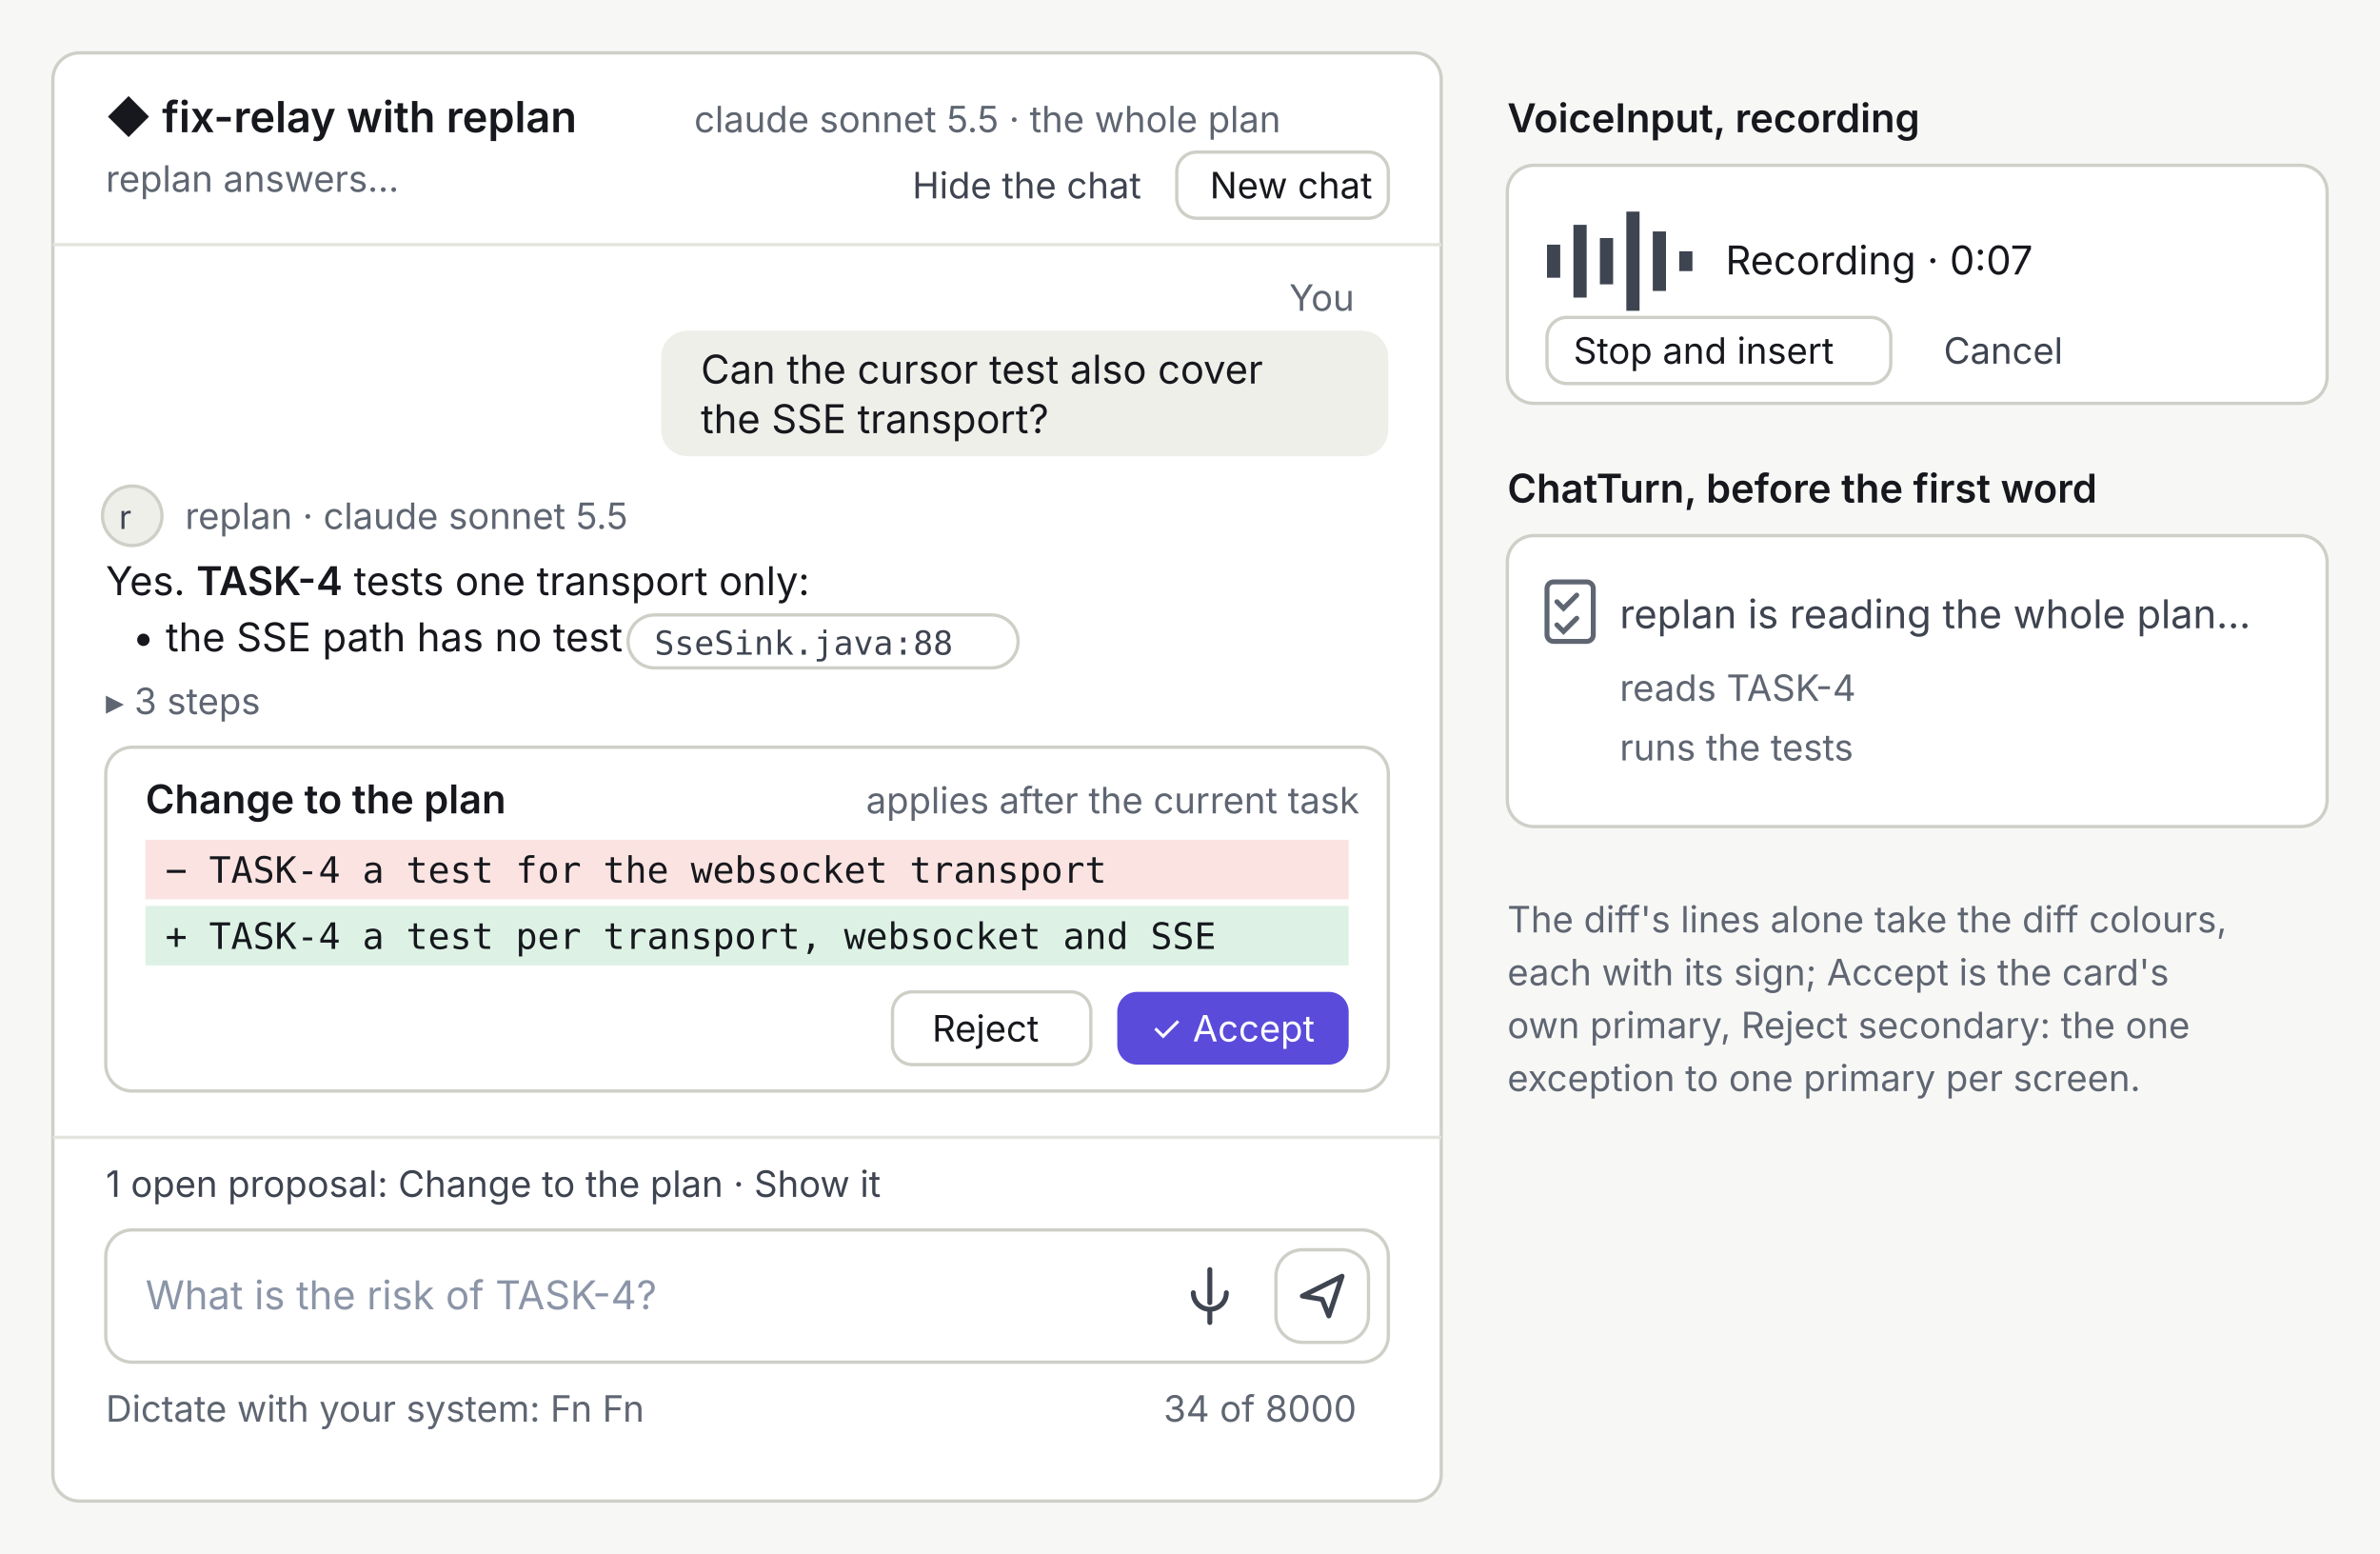
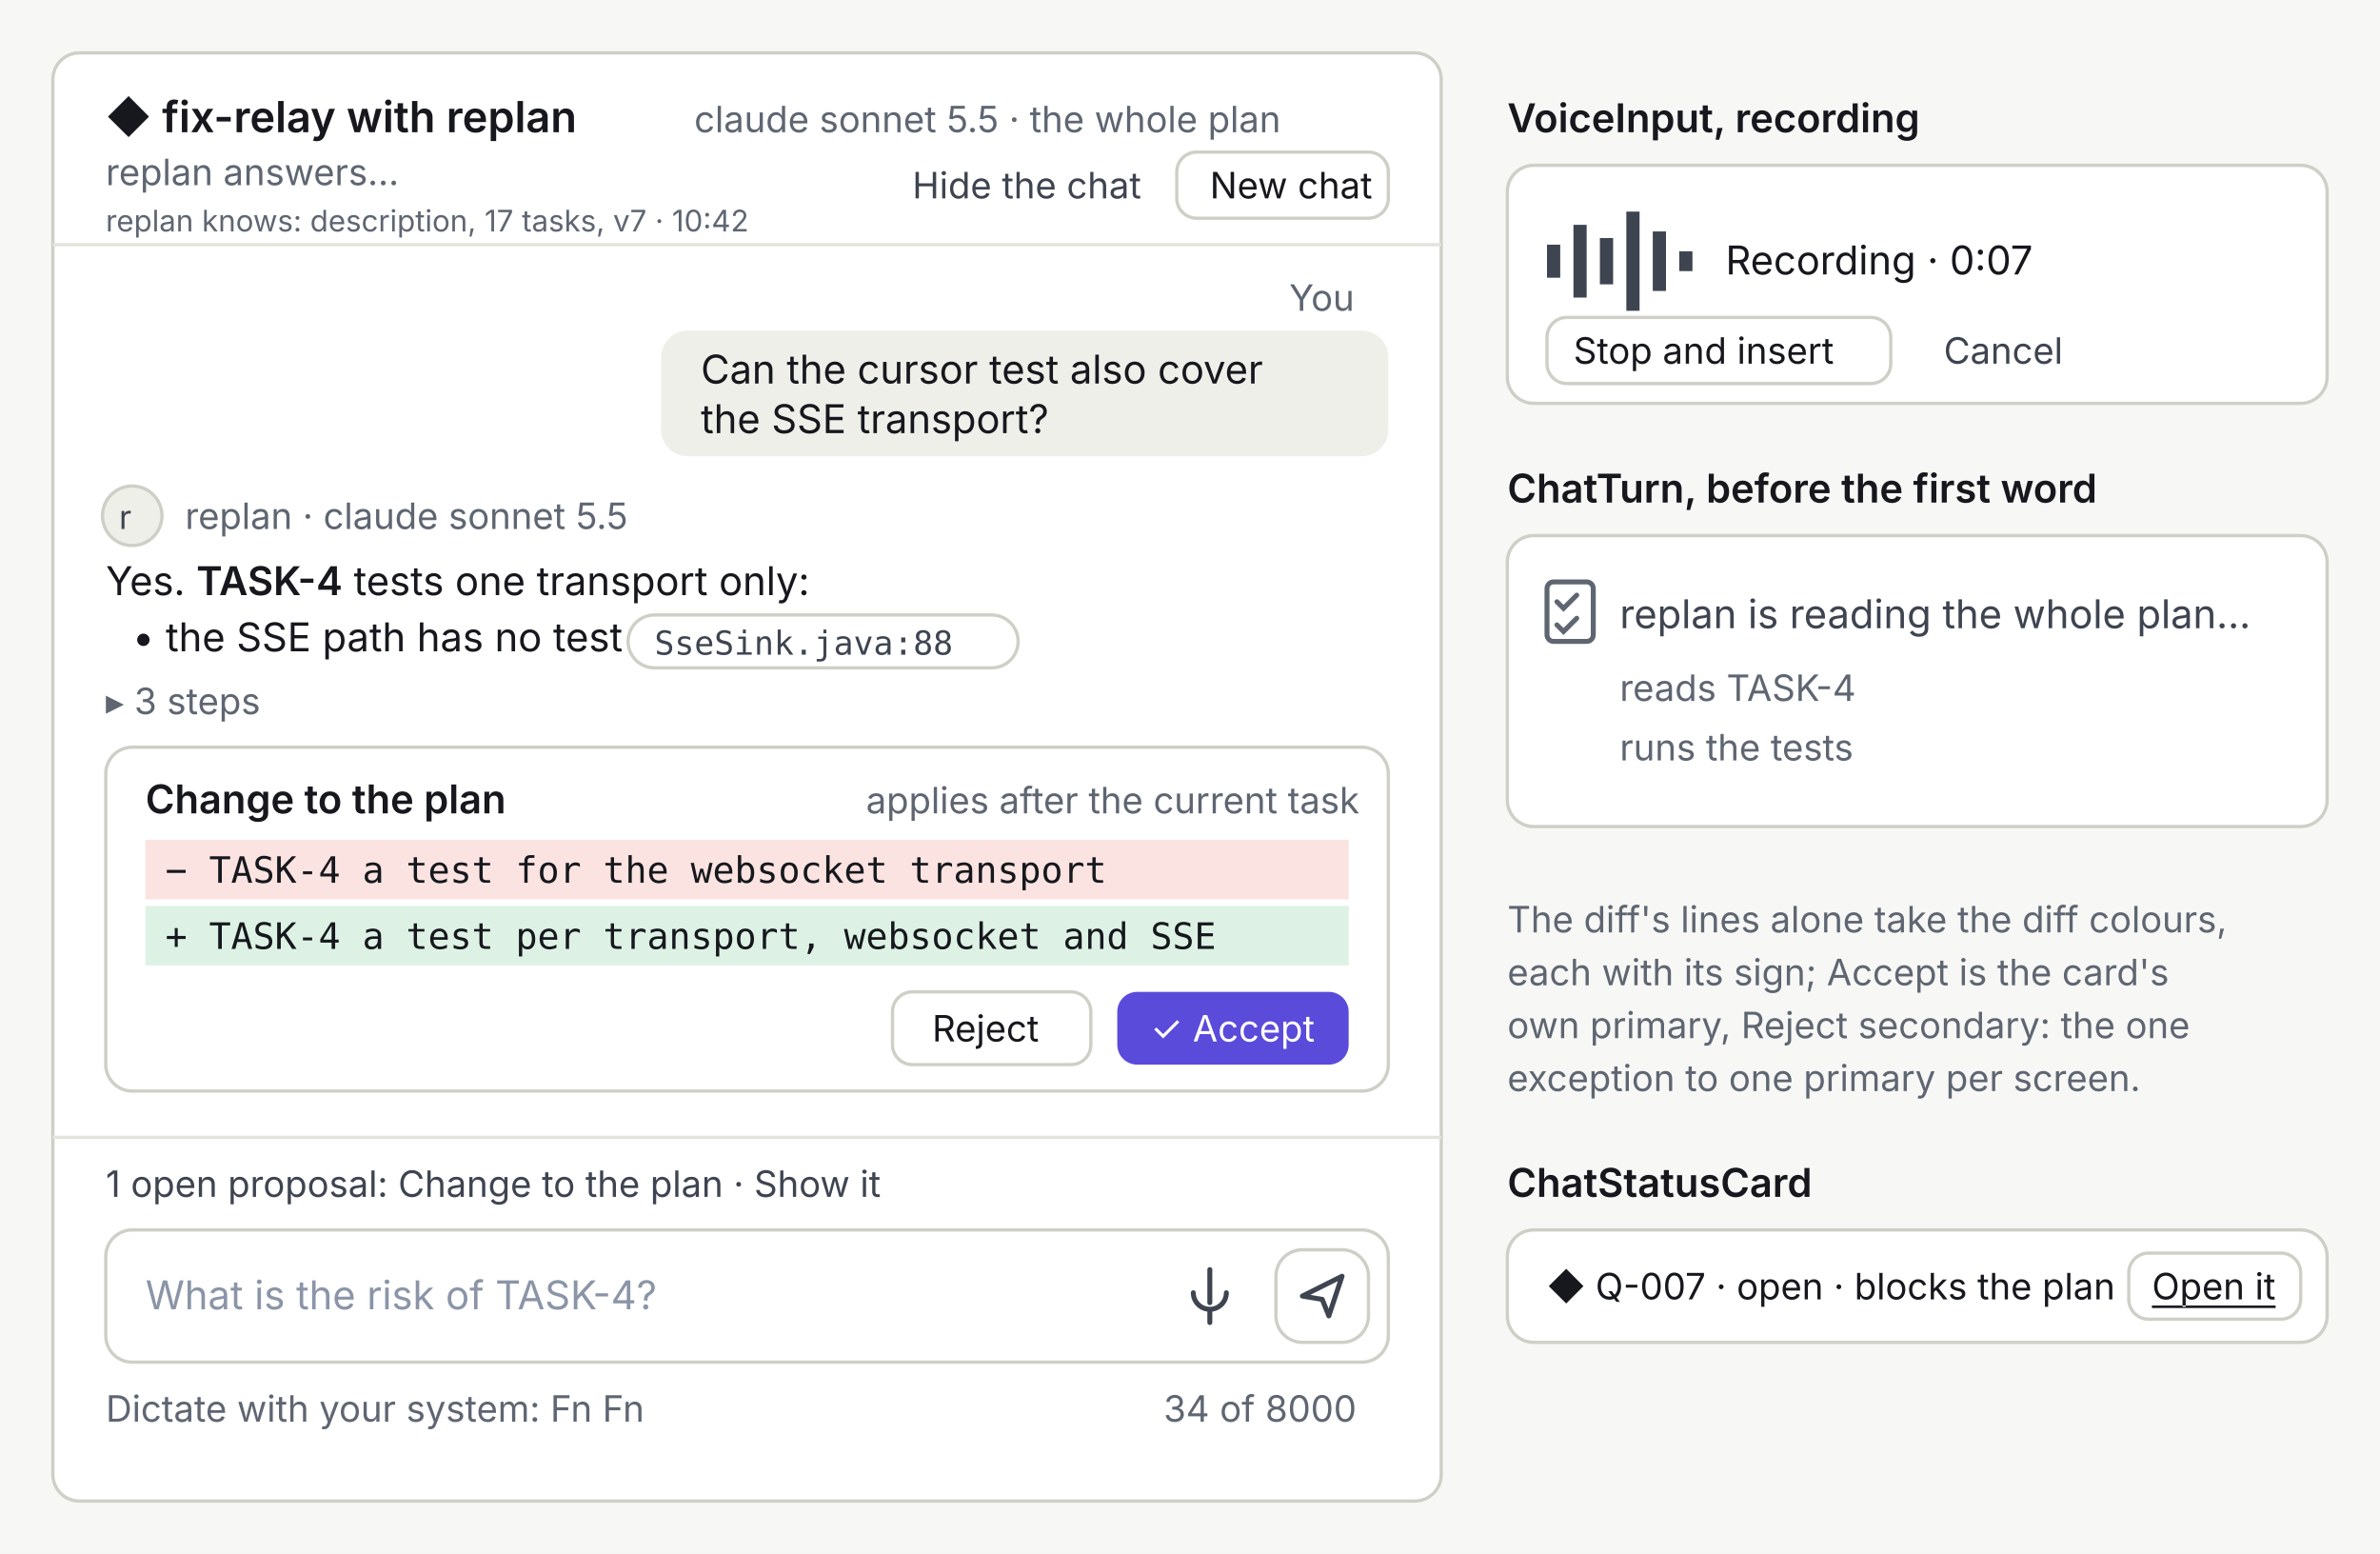
<svg xmlns="http://www.w3.org/2000/svg" viewBox="0 0 720 470" font-family="Inter, -apple-system, 'Segoe UI', sans-serif" role="img" aria-labelledby="t d">
  <rect width="720" height="470" fill="#F7F7F5" />
  <rect x="16" y="16" width="420" height="438" rx="8" fill="#FFFFFF" stroke="#CFCFC8" />
  <text x="32" y="40" font-size="13" fill="#16181D" font-weight="600">◆ fix-relay  with replan</text>
  <text x="210" y="40" font-size="11" fill="#5F6672">claude sonnet 5.5 · the whole plan</text>
-   <text x="32" y="58" font-size="11" fill="#5F6672">replan answers…</text>
+   <text x="32" y="56" font-size="11" fill="#5F6672">replan answers…</text>
+   <text x="32" y="70" font-size="9" fill="#5F6672">replan knows: description, 17 tasks, v7 · 10:42</text>
  <rect x="268" y="46" width="78" height="20" rx="6" fill="#FFFFFF" />
  <text x="276" y="60" font-size="11" fill="#3E4450">Hide the chat</text>
  <rect x="356" y="46" width="64" height="20" rx="6" fill="#FFFFFF" stroke="#CFCFC8" />
  <text x="366" y="60" font-size="11" fill="#16181D">New chat</text>
  <line x1="16" y1="74" x2="436" y2="74" stroke="#E4E4DE" />
  <text x="390" y="94" font-size="11" fill="#5F6672">You</text>
  <rect x="200" y="100" width="220" height="38" rx="8" fill="#EFEFEA" />
  <text x="212" y="116" font-size="12" fill="#16181D">Can the cursor test also cover</text>
  <text x="212" y="131" font-size="12" fill="#16181D">the SSE transport?</text>
  <circle cx="40" cy="156" r="9" fill="#EFEFEA" stroke="#CFCFC8" />
  <text x="36" y="160" font-size="10" fill="#3E4450">r</text>
  <text x="56" y="160" font-size="11" fill="#5F6672">replan · claude sonnet 5.5</text>
  <text x="32" y="180" font-size="12" fill="#16181D">Yes. <tspan font-weight="600">TASK-4</tspan> tests one transport only:</text>
  <text x="40" y="197" font-size="12" fill="#16181D">• the SSE path has no test</text>
  <rect x="190" y="186" width="118" height="16" rx="8" fill="#FFFFFF" stroke="#CFCFC8" />
  <text x="198" y="198" font-size="10" fill="#3E4450" font-family="ui-monospace, Menlo, monospace">SseSink.java:88</text>
  <text x="32" y="216" font-size="11" fill="#5F6672">▸ 3 steps</text>
  <rect x="32" y="226" width="388" height="104" rx="8" fill="#FFFFFF" stroke="#CFCFC8" />
  <text x="44" y="246" font-size="12" fill="#16181D" font-weight="600">Change to the plan</text>
  <text x="262" y="246" font-size="11" fill="#5F6672">applies after the current task</text>
  <rect x="44" y="254" width="364" height="18" fill="#FBE3E1" />
  <text x="50" y="267" font-size="11" fill="#16181D" font-family="ui-monospace, Menlo, monospace">− TASK-4  a test for the websocket transport</text>
  <rect x="44" y="274" width="364" height="18" fill="#DDF2E5" />
  <text x="50" y="287" font-size="11" fill="#16181D" font-family="ui-monospace, Menlo, monospace">+ TASK-4  a test per transport, websocket and SSE</text>
  <rect x="270" y="300" width="60" height="22" rx="6" fill="#FFFFFF" stroke="#CFCFC8" />
  <text x="282" y="315" font-size="11" fill="#16181D">Reject</text>
  <rect x="338" y="300" width="70" height="22" rx="6" fill="#5B4BDB" />
  <text x="348" y="315" font-size="11" fill="#FFFFFF">✓ Accept</text>
  <line x1="16" y1="344" x2="436" y2="344" stroke="#E4E4DE" />
  <text x="32" y="362" font-size="11" fill="#3E4450">1 open proposal: Change to the plan · Show it</text>
  <rect x="32" y="372" width="388" height="40" rx="8" fill="#FFFFFF" stroke="#CFCFC8" />
  <text x="44" y="396" font-size="12" fill="#8B95A7">What is the risk of TASK-4?</text>
  <rect x="352" y="378" width="28" height="28" rx="8" fill="#FFFFFF" />
  <path d="M366 384v10M361 391a5 5 0 0 0 10 0M366 396v4" stroke="#3E4450" stroke-width="1.5" fill="none" stroke-linecap="round" />
  <rect x="386" y="378" width="28" height="28" rx="8" fill="#FFFFFF" stroke="#CFCFC8" />
  <path d="M394 392l12-6-4 12-2-5z" stroke="#3E4450" stroke-width="1.5" fill="none" stroke-linecap="round" stroke-linejoin="round" />
  <text x="32" y="430" font-size="11" fill="#5F6672">Dictate with your system: Fn Fn</text>
  <text x="352" y="430" font-size="11" fill="#5F6672">34 of 8000</text>
  <text x="456" y="40" font-size="12" fill="#16181D" font-weight="600">VoiceInput, recording</text>
  <rect x="456" y="50" width="248" height="72" rx="8" fill="#FFFFFF" stroke="#CFCFC8" />
  <g fill="#3E4450">
    <rect x="468" y="74" width="4" height="10" />
    <rect x="476" y="68" width="4" height="22" />
    <rect x="484" y="72" width="4" height="14" />
    <rect x="492" y="64" width="4" height="30" />
    <rect x="500" y="70" width="4" height="18" />
    <rect x="508" y="76" width="4" height="6" />
  </g>
  <text x="522" y="83" font-size="12" fill="#16181D">Recording · 0:07</text>
  <rect x="468" y="96" width="104" height="20" rx="6" fill="#FFFFFF" stroke="#CFCFC8" />
  <text x="476" y="110" font-size="11" fill="#16181D">Stop and insert</text>
  <rect x="580" y="96" width="54" height="20" rx="6" fill="#FFFFFF" />
  <text x="588" y="110" font-size="11" fill="#3E4450">Cancel</text>
  <text x="456" y="152" font-size="12" fill="#16181D" font-weight="600">ChatTurn, before the first word</text>
  <rect x="456" y="162" width="248" height="88" rx="8" fill="#FFFFFF" stroke="#CFCFC8" />
  <rect x="468" y="176" width="14" height="18" rx="2" fill="none" stroke="#5F6672" stroke-width="1.5" />
  <path d="M471 182l2 2 4-4M471 189l2 2 4-4" stroke="#5F6672" stroke-width="1.5" fill="none" stroke-linecap="round" />
  <text x="490" y="190" font-size="12" fill="#3E4450">replan is reading the whole plan…</text>
  <text x="490" y="212" font-size="11" fill="#5F6672">reads TASK-4</text>
  <text x="490" y="230" font-size="11" fill="#5F6672">runs the tests</text>
  <text x="456" y="282" font-size="11" fill="#5F6672">The diff's lines alone take the diff colours,</text>
  <text x="456" y="298" font-size="11" fill="#5F6672">each with its sign; Accept is the card's</text>
  <text x="456" y="314" font-size="11" fill="#5F6672">own primary, Reject secondary: the one</text>
  <text x="456" y="330" font-size="11" fill="#5F6672">exception to one primary per screen.</text>
+   <text x="456" y="362" font-size="12" fill="#16181D" font-weight="600">ChatStatusCard</text>
+   <rect x="456" y="372" width="248" height="34" rx="8" fill="#FFFFFF" stroke="#CFCFC8" />
+   <text x="468" y="393" font-size="11" fill="#16181D">◆ Q-007 · open · blocks the plan</text>
+   <rect x="644" y="379" width="52" height="20" rx="6" fill="#FFFFFF" stroke="#CFCFC8" />
+   <text x="651" y="393" font-size="11" fill="#16181D" text-decoration="underline">Open it</text>
</svg>
